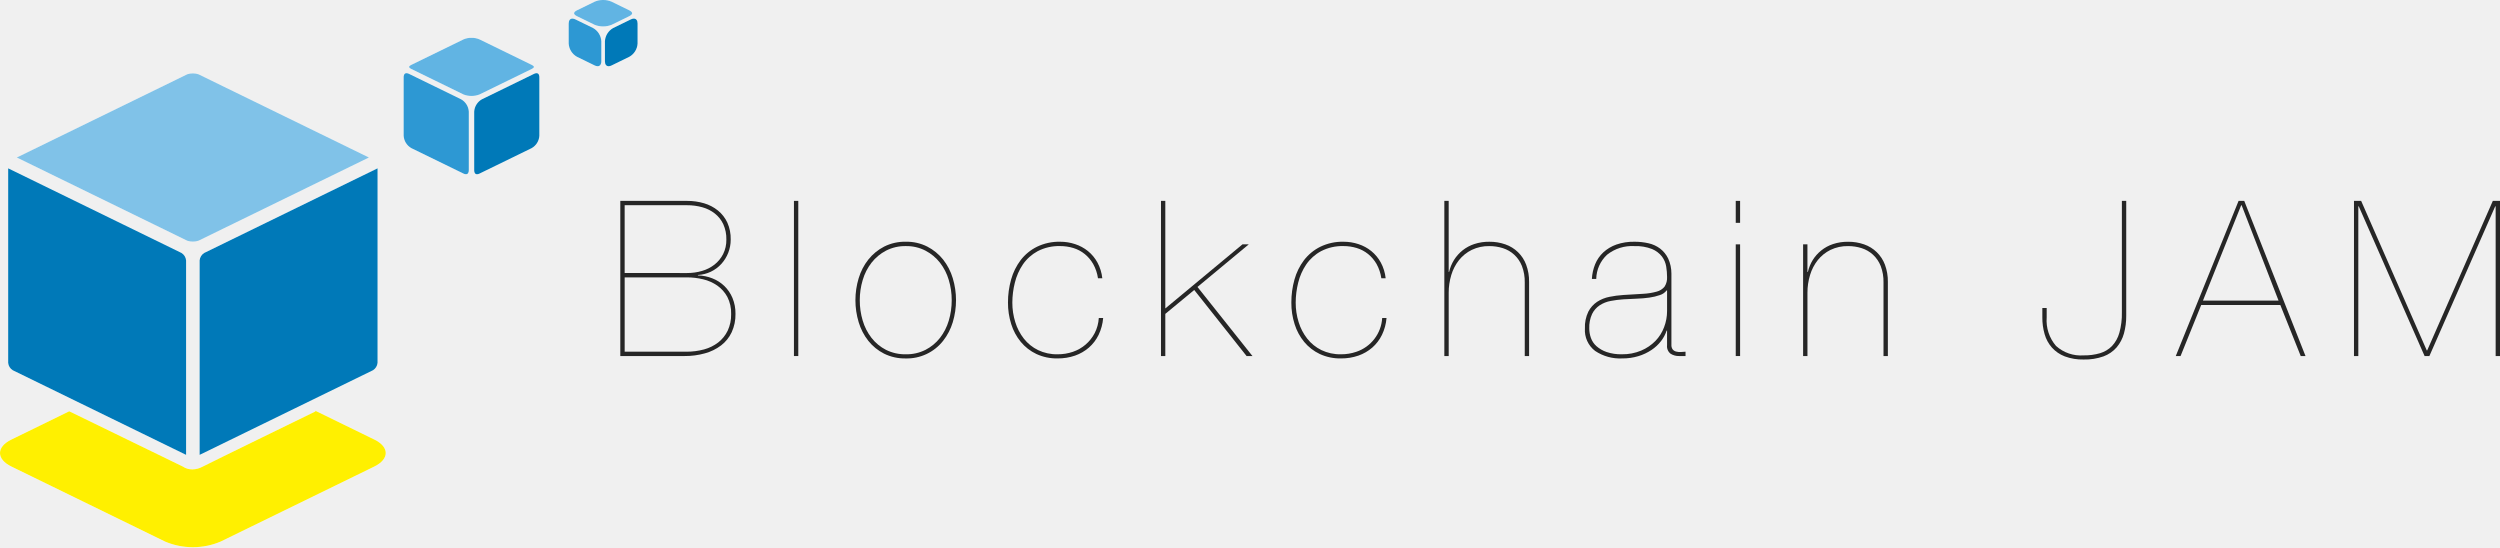
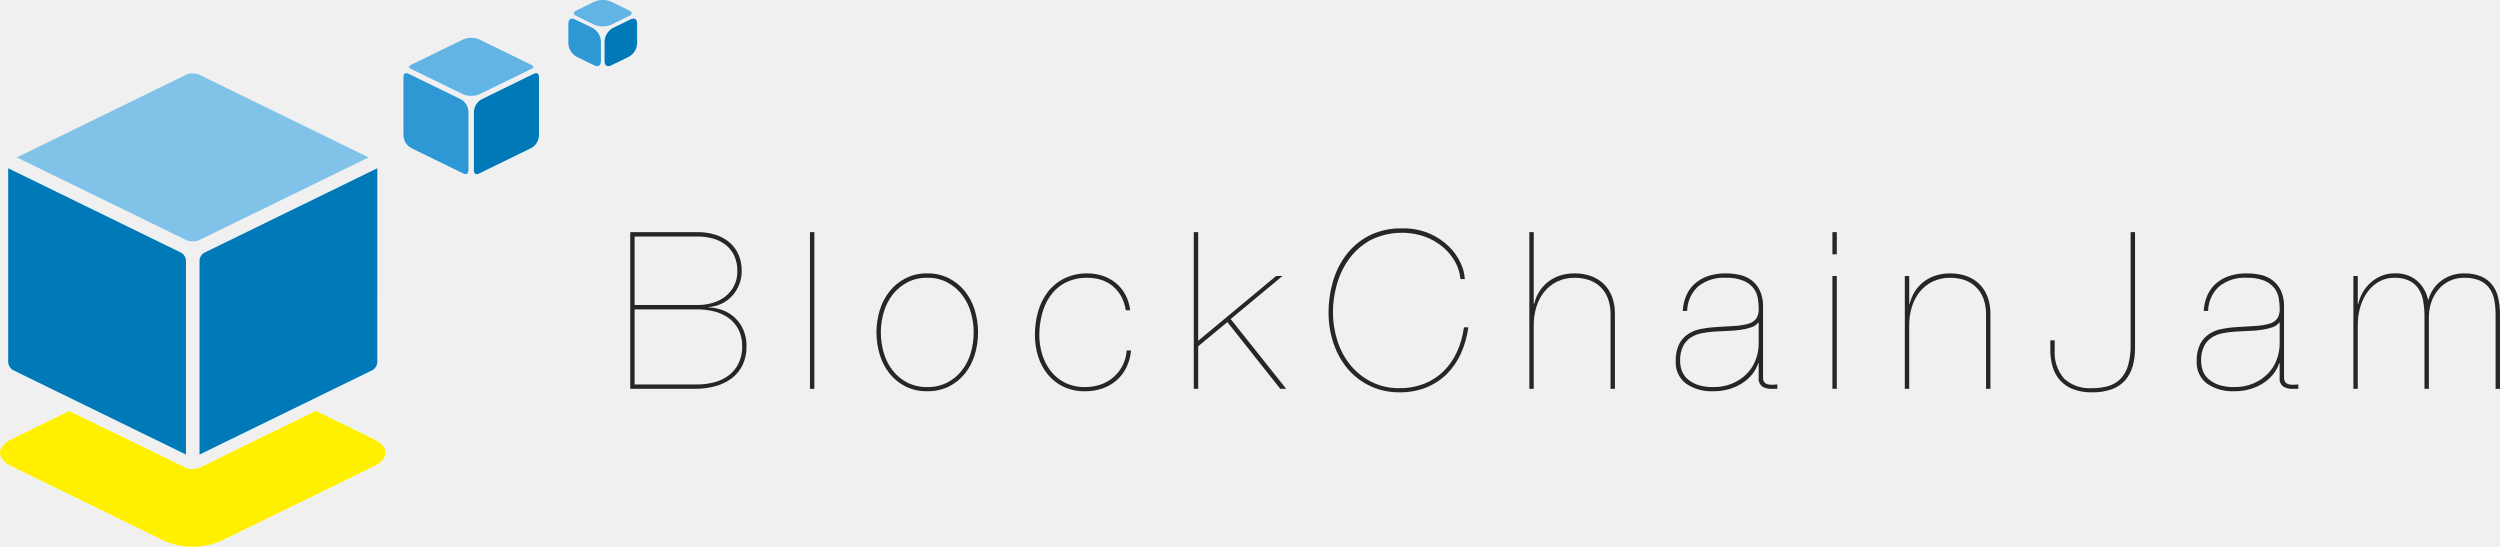
- <svg xmlns="http://www.w3.org/2000/svg" viewBox="0 0 189.857 41.556">
+ <svg xmlns="http://www.w3.org/2000/svg" viewBox="0 0 189.979 41.556">
  <defs>
    <style>.cls-1{opacity:0.8;}.cls-2{fill:#fff;}.cls-3{fill:#61b4e3;}.cls-4{fill:#0079b8;}.cls-5{fill:#2d98d3;}.cls-6{fill:#fff000;}.cls-7{fill:#262626;}</style>
  </defs>
  <g id="レイヤー_2" data-name="レイヤー 2">
    <g id="レイヤー_2-2" data-name="レイヤー 2">
      <g class="cls-1">
        <path class="cls-2" d="M1.277,11.961l12.956,6.325a1.421,1.421,0,0,0,.827,0l12.956-6.325L15.06,5.636a1.413,1.413,0,0,0-.827,0Z" />
      </g>
      <path class="cls-2" d="M.621,12.784v14.772a.741.741,0,0,0,.35.562l13.161,6.425V19.772a.742.742,0,0,0-.352-.563Z" />
      <path class="cls-2" d="M28.673,12.784l-13.161,6.425a.744.744,0,0,0-.351.563v14.772l13.16-6.425a.739.739,0,0,0,.351-.562Z" />
      <path class="cls-2" d="M35.806,2.873a1.456,1.456,0,0,0-.607.12L31.238,4.926c-.127.062-.172.128-.172.155,0,.03.045.095.172.157l3.961,1.935a1.679,1.679,0,0,0,1.216,0l3.961-1.935c.137-.066.173-.131.173-.157,0-.024-.036-.089-.173-.155l-3.961-1.934A1.451,1.451,0,0,0,35.806,2.873Z" />
      <path class="cls-2" d="M30.869,5.558c-.193,0-.214.211-.214.302v4.454a1.155,1.155,0,0,0,.583.934l3.961,1.933a.436.436,0,0,0,.189.05h0a.18.18,0,0,0,.146-.062.373.373,0,0,0,.068-.24V8.475a1.152,1.152,0,0,0-.583-.933l-3.961-1.934A.448.448,0,0,0,30.869,5.558Z" />
      <path class="cls-2" d="M40.745,5.558a.448.448,0,0,0-.189.051l-3.961,1.934a1.154,1.154,0,0,0-.583.933v4.454c0,.092.021.302.214.302h0a.432.432,0,0,0,.189-.05l3.961-1.933a1.154,1.154,0,0,0,.583-.934V5.859C40.959,5.769,40.938,5.558,40.745,5.558Z" />
      <path class="cls-2" d="M45.803,0a1.524,1.524,0,0,0-.639.126l-1.355.662c-.132.065-.211.146-.211.218,0,.072.079.154.211.218l1.355.662a1.748,1.748,0,0,0,1.277,0l1.355-.662c.132-.064.211-.146.211-.218,0-.071-.079-.153-.211-.218L46.442.126A1.524,1.524,0,0,0,45.803,0Z" />
      <path class="cls-2" d="M43.472,1.413c-.178,0-.283.139-.283.37V3.314a1.228,1.228,0,0,0,.621.994l1.355.662a.507.507,0,0,0,.218.058h0a.248.248,0,0,0,.198-.086.435.435,0,0,0,.085-.284V3.126a1.232,1.232,0,0,0-.622-.996l-1.355-.661A.5.5,0,0,0,43.472,1.413Z" />
      <path class="cls-2" d="M48.135,1.413a.5.5,0,0,0-.219.057l-1.354.661a1.232,1.232,0,0,0-.622.996V4.658c0,.232.105.371.283.371h0a.511.511,0,0,0,.219-.058l1.355-.662a1.228,1.228,0,0,0,.621-.994V1.783C48.418,1.551,48.312,1.413,48.135,1.413Z" />
      <path class="cls-2" d="M28.428,33.382l-4.492-2.193.026.053c-.08.038-8.001,3.899-8.589,4.205a1.643,1.643,0,0,1-.766.201,1.261,1.261,0,0,1-.726-.218l-8.622-4.195L.865,33.382c-1.153.562-1.153,1.482,0,2.046l11.687,5.706a5.414,5.414,0,0,0,4.19,0l11.687-5.706C29.581,34.864,29.581,33.944,28.428,33.382Z" />
      <g class="cls-1">
        <path class="cls-3" d="M1.277,11.961l12.956,6.325a1.421,1.421,0,0,0,.827,0l12.956-6.325L15.06,5.636a1.413,1.413,0,0,0-.827,0Z" />
      </g>
      <path class="cls-4" d="M.621,12.784v14.772a.741.741,0,0,0,.35.562l13.161,6.425V19.772a.742.742,0,0,0-.352-.563Z" />
      <path class="cls-4" d="M28.673,12.784l-13.161,6.425a.744.744,0,0,0-.351.563v14.772l13.16-6.425a.739.739,0,0,0,.351-.562Z" />
      <path class="cls-3" d="M35.806,2.873a1.456,1.456,0,0,0-.607.12L31.238,4.926c-.127.062-.172.128-.172.155,0,.03.045.095.172.157l3.961,1.935a1.679,1.679,0,0,0,1.216,0l3.961-1.935c.137-.066.173-.131.173-.157,0-.024-.036-.089-.173-.155l-3.961-1.934A1.451,1.451,0,0,0,35.806,2.873Z" />
      <path class="cls-5" d="M30.869,5.558c-.193,0-.214.211-.214.302v4.454a1.155,1.155,0,0,0,.583.934l3.961,1.933a.436.436,0,0,0,.189.05h0a.18.18,0,0,0,.146-.062.373.373,0,0,0,.068-.24V8.475a1.152,1.152,0,0,0-.583-.933l-3.961-1.934A.448.448,0,0,0,30.869,5.558Z" />
      <path class="cls-4" d="M40.745,5.558a.448.448,0,0,0-.189.051l-3.961,1.934a1.154,1.154,0,0,0-.583.933v4.454c0,.092.021.302.214.302h0a.432.432,0,0,0,.189-.05l3.961-1.933a1.154,1.154,0,0,0,.583-.934V5.859C40.959,5.769,40.938,5.558,40.745,5.558Z" />
      <path class="cls-3" d="M45.803,0a1.524,1.524,0,0,0-.639.126l-1.355.662c-.132.065-.211.146-.211.218,0,.072.079.154.211.218l1.355.662a1.748,1.748,0,0,0,1.277,0l1.355-.662c.132-.064.211-.146.211-.218,0-.071-.079-.153-.211-.218L46.442.126A1.524,1.524,0,0,0,45.803,0Z" />
      <path class="cls-5" d="M43.472,1.413c-.178,0-.283.139-.283.37V3.314a1.228,1.228,0,0,0,.621.994l1.355.662a.507.507,0,0,0,.218.058h0a.248.248,0,0,0,.198-.086.435.435,0,0,0,.085-.284V3.126a1.232,1.232,0,0,0-.622-.996l-1.355-.661A.5.5,0,0,0,43.472,1.413Z" />
      <path class="cls-4" d="M48.135,1.413a.5.5,0,0,0-.219.057l-1.354.661a1.232,1.232,0,0,0-.622.996V4.658c0,.232.105.371.283.371h0a.511.511,0,0,0,.219-.058l1.355-.662a1.228,1.228,0,0,0,.621-.994V1.783C48.418,1.551,48.312,1.413,48.135,1.413Z" />
      <path class="cls-6" d="M28.428,33.382l-4.492-2.193.026.053c-.08.038-8.001,3.899-8.589,4.205a1.643,1.643,0,0,1-.766.201,1.261,1.261,0,0,1-.726-.218l-8.622-4.195L.865,33.382c-1.153.562-1.153,1.482,0,2.046l11.687,5.706a5.414,5.414,0,0,0,4.19,0l11.687-5.706C29.581,34.864,29.581,33.944,28.428,33.382Z" />
-       <path class="cls-7" d="M52.175,15.256a4.474,4.474,0,0,1,1.296.182,3.035,3.035,0,0,1,1.056.553,2.582,2.582,0,0,1,.71.915,2.999,2.999,0,0,1,.255,1.287,2.718,2.718,0,0,1-.188,1.007,2.771,2.771,0,0,1-.521.841,2.587,2.587,0,0,1-1.782.842v.033a3.163,3.163,0,0,1,1.098.223,2.783,2.783,0,0,1,.907.577,2.733,2.733,0,0,1,.619.908,3.046,3.046,0,0,1,.23,1.212,3.174,3.174,0,0,1-.289,1.395,2.715,2.715,0,0,1-.8.998,3.608,3.608,0,0,1-1.23.604,5.62,5.62,0,0,1-1.56.206h-4.868V15.256Zm0,5.479a4.002,4.002,0,0,0,1.131-.157,2.801,2.801,0,0,0,.948-.478,2.403,2.403,0,0,0,.66-.8,2.363,2.363,0,0,0,.248-1.107,2.689,2.689,0,0,0-.232-1.164,2.243,2.243,0,0,0-.636-.808,2.674,2.674,0,0,0-.948-.479,4.222,4.222,0,0,0-1.172-.157h-4.736v5.149Zm-.05,5.973a4.974,4.974,0,0,0,1.346-.173,3.06,3.06,0,0,0,1.072-.528,2.525,2.525,0,0,0,.718-.891,2.832,2.832,0,0,0,.264-1.262,2.693,2.693,0,0,0-.288-1.305,2.497,2.497,0,0,0-.76-.858,3.148,3.148,0,0,0-1.072-.478,5.144,5.144,0,0,0-1.23-.148h-4.736v5.643Z" />
-       <path class="cls-7" d="M60.624,15.256V27.039h-.33V15.256Z" />
-       <path class="cls-7" d="M65.212,21.123a4.249,4.249,0,0,1,.733-1.413,3.719,3.719,0,0,1,1.196-.981,3.516,3.516,0,0,1,1.65-.372,3.472,3.472,0,0,1,1.634.372,3.723,3.723,0,0,1,1.197.981,4.25,4.25,0,0,1,.733,1.413,5.777,5.777,0,0,1,0,3.35,4.243,4.243,0,0,1-.733,1.411,3.502,3.502,0,0,1-2.848,1.337,3.55,3.55,0,0,1-1.634-.363,3.61,3.61,0,0,1-1.196-.973,4.241,4.241,0,0,1-.733-1.411,5.777,5.777,0,0,1,0-3.35Zm.305,3.226a3.947,3.947,0,0,0,.669,1.312,3.318,3.318,0,0,0,1.097.907,3.239,3.239,0,0,0,1.51.338,3.195,3.195,0,0,0,1.493-.338,3.315,3.315,0,0,0,1.099-.907,3.963,3.963,0,0,0,.668-1.312,5.373,5.373,0,0,0,.223-1.551,5.308,5.308,0,0,0-.223-1.535,3.942,3.942,0,0,0-.668-1.312,3.4,3.4,0,0,0-1.099-.915,3.118,3.118,0,0,0-1.493-.347,3.161,3.161,0,0,0-1.51.347,3.403,3.403,0,0,0-1.097.915,3.925,3.925,0,0,0-.669,1.312,5.308,5.308,0,0,0-.223,1.535A5.373,5.373,0,0,0,65.516,24.35Z" />
-       <path class="cls-7" d="M83.432,25.43a3.072,3.072,0,0,1-.735.965,3.245,3.245,0,0,1-1.056.611,3.96,3.96,0,0,1-1.329.214,3.674,3.674,0,0,1-1.609-.338,3.47,3.47,0,0,1-1.18-.916,3.99,3.99,0,0,1-.726-1.346,5.305,5.305,0,0,1-.248-1.642,6.347,6.347,0,0,1,.239-1.756,4.396,4.396,0,0,1,.726-1.47,3.543,3.543,0,0,1,1.238-1.014,3.846,3.846,0,0,1,1.757-.38,3.58,3.58,0,0,1,1.14.182,3.071,3.071,0,0,1,.974.528,2.929,2.929,0,0,1,.718.866,3.245,3.245,0,0,1,.371,1.196h-.329a3.114,3.114,0,0,0-.364-1.081,2.713,2.713,0,0,0-.643-.759,2.573,2.573,0,0,0-.858-.454,3.393,3.393,0,0,0-1.008-.148,3.494,3.494,0,0,0-1.708.388,3.218,3.218,0,0,0-1.122,1.007,4.282,4.282,0,0,0-.61,1.386,6.303,6.303,0,0,0-.19,1.509,4.899,4.899,0,0,0,.223,1.486,3.881,3.881,0,0,0,.652,1.254,3.119,3.119,0,0,0,1.072.867,3.282,3.282,0,0,0,1.485.321,3.526,3.526,0,0,0,1.172-.19,2.916,2.916,0,0,0,1.65-1.419,2.895,2.895,0,0,0,.312-1.147h.331A3.64,3.64,0,0,1,83.432,25.43Z" />
-       <path class="cls-7" d="M88.497,27.039h-.329V15.256h.329v8.169l5.859-4.868h.479l-3.895,3.235L95.115,27.039h-.446l-3.976-5.017-2.196,1.815Z" />
-       <path class="cls-7" d="M104.951,25.43a3.071,3.071,0,0,1-.734.965,3.256,3.256,0,0,1-1.056.611,3.957,3.957,0,0,1-1.33.214,3.67,3.67,0,0,1-1.608-.338,3.461,3.461,0,0,1-1.18-.916,3.99,3.99,0,0,1-.726-1.346,5.275,5.275,0,0,1-.248-1.642,6.347,6.347,0,0,1,.239-1.756,4.376,4.376,0,0,1,.726-1.47,3.544,3.544,0,0,1,1.238-1.014,3.846,3.846,0,0,1,1.757-.38,3.58,3.58,0,0,1,1.14.182,3.068,3.068,0,0,1,.973.528,2.945,2.945,0,0,1,.719.866,3.244,3.244,0,0,1,.37,1.196h-.329a3.133,3.133,0,0,0-.362-1.081,2.73,2.73,0,0,0-.644-.759,2.577,2.577,0,0,0-.858-.454,3.387,3.387,0,0,0-1.007-.148,3.493,3.493,0,0,0-1.708.388A3.2,3.2,0,0,0,99.199,20.083a4.28,4.28,0,0,0-.611,1.386,6.303,6.303,0,0,0-.189,1.509,4.927,4.927,0,0,0,.223,1.486,3.88,3.88,0,0,0,.652,1.254,3.13,3.13,0,0,0,1.073.867,3.278,3.278,0,0,0,1.484.321,3.528,3.528,0,0,0,1.173-.19,2.883,2.883,0,0,0,1.963-2.566h.33A3.615,3.615,0,0,1,104.951,25.43Z" />
-       <path class="cls-7" d="M110.017,15.256v5.396h.032a3.016,3.016,0,0,1,.372-.908,2.877,2.877,0,0,1,1.542-1.212,3.528,3.528,0,0,1,1.139-.173,3.574,3.574,0,0,1,1.214.198,2.588,2.588,0,0,1,1.584,1.543,3.566,3.566,0,0,1,.223,1.312V27.039h-.329V21.46a3.319,3.319,0,0,0-.216-1.262,2.336,2.336,0,0,0-.586-.857,2.297,2.297,0,0,0-.857-.495,3.347,3.347,0,0,0-1.032-.157,2.956,2.956,0,0,0-1.336.289,2.85,2.85,0,0,0-.966.775,3.404,3.404,0,0,0-.586,1.131,4.581,4.581,0,0,0-.197,1.354V27.039h-.331V15.256Z" />
-       <path class="cls-7" d="M121.139,20.066a2.556,2.556,0,0,1,.619-.899,2.868,2.868,0,0,1,.99-.594,4.018,4.018,0,0,1,1.378-.215,4.769,4.769,0,0,1,1.065.116,2.286,2.286,0,0,1,.883.404,2.125,2.125,0,0,1,.61.751,2.726,2.726,0,0,1,.248,1.155v5.396a.549.549,0,0,0,.1.363.489.489,0,0,0,.264.157,1.189,1.189,0,0,0,.354.033c.127-.004.244-.013.354-.025v.331h-.495a1.16,1.16,0,0,1-.635-.173.714.714,0,0,1-.273-.652V25.108h-.033a2.625,2.625,0,0,1-.421.792,3.064,3.064,0,0,1-.726.676,3.725,3.725,0,0,1-.999.471,4.116,4.116,0,0,1-1.222.173,3.406,3.406,0,0,1-2.062-.569,1.983,1.983,0,0,1-.775-1.708,2.681,2.681,0,0,1,.257-1.27,2.011,2.011,0,0,1,.667-.751,2.643,2.643,0,0,1,.942-.38,7.681,7.681,0,0,1,1.056-.14q.875-.05,1.502-.09a4.682,4.682,0,0,0,1.031-.166,1.122,1.122,0,0,0,.594-.379,1.221,1.221,0,0,0,.19-.734,5.043,5.043,0,0,0-.066-.792,1.717,1.717,0,0,0-.321-.758,1.849,1.849,0,0,0-.751-.57,3.32,3.32,0,0,0-1.337-.223,3.046,3.046,0,0,0-2.079.652,2.569,2.569,0,0,0-.825,1.84h-.331A3.441,3.441,0,0,1,121.139,20.066Zm5.43,1.988a1.026,1.026,0,0,1-.512.355,4.149,4.149,0,0,1-.792.19,8.619,8.619,0,0,1-.966.083q-.519.016-1.015.05a7.714,7.714,0,0,0-.965.123,2.288,2.288,0,0,0-.834.33,1.691,1.691,0,0,0-.578.66,2.428,2.428,0,0,0-.214,1.098,2.182,2.182,0,0,0,.124.718,1.52,1.52,0,0,0,.421.626,2.281,2.281,0,0,0,.768.445,3.39,3.39,0,0,0,1.163.173,3.638,3.638,0,0,0,1.469-.281,3.334,3.334,0,0,0,1.081-.733,3.031,3.031,0,0,0,.659-1.049,3.428,3.428,0,0,0,.224-1.221V22.055Z" />
-       <path class="cls-7" d="M131.817,16.923v-1.667h.331v1.667Zm0,10.116V18.557h.331V27.039Z" />
-       <path class="cls-7" d="M137.262,18.557v2.096h.033a3.038,3.038,0,0,1,.371-.908,2.903,2.903,0,0,1,.645-.725,2.869,2.869,0,0,1,.899-.487,3.524,3.524,0,0,1,1.139-.173,3.568,3.568,0,0,1,1.213.198,2.592,2.592,0,0,1,1.585,1.543,3.606,3.606,0,0,1,.223,1.312V27.039h-.331V21.46a3.323,3.323,0,0,0-.214-1.262,2.36,2.36,0,0,0-.586-.857,2.309,2.309,0,0,0-.858-.495,3.35,3.35,0,0,0-1.031-.157,2.964,2.964,0,0,0-1.338.289,2.866,2.866,0,0,0-.965.775,3.421,3.421,0,0,0-.586,1.131,4.581,4.581,0,0,0-.198,1.354V27.039h-.33V18.557Z" />
-       <path class="cls-7" d="M161.472,15.256v8.714a4.961,4.961,0,0,1-.173,1.353,2.779,2.779,0,0,1-.554,1.056,2.435,2.435,0,0,1-.998.685,4.232,4.232,0,0,1-1.51.239,3.866,3.866,0,0,1-1.435-.239,2.544,2.544,0,0,1-.975-.669,2.634,2.634,0,0,1-.552-1.015,4.467,4.467,0,0,1-.174-1.279v-.71h.33v.71a2.972,2.972,0,0,0,.709,2.17,2.821,2.821,0,0,0,2.097.718,4.23,4.23,0,0,0,1.245-.165,2.11,2.11,0,0,0,.909-.545,2.414,2.414,0,0,0,.56-1.006,5.409,5.409,0,0,0,.19-1.551V15.256Z" />
-       <path class="cls-7" d="M165.598,27.039h-.364l4.77-11.783h.43l4.653,11.783h-.363l-1.551-3.878h-6.007Zm4.637-11.453h-.033l-2.904,7.245h5.742Z" />
-       <path class="cls-7" d="M189.857,15.256V27.039h-.33V15.668h-.033l-5,11.371h-.364l-5-11.371h-.033V27.039h-.329V15.256h.544l4.983,11.354h.033l4.984-11.354Z" />
+       <path class="cls-7" d="M53.012,17.64a4.519,4.519,0,0,1,1.309.183,3.065,3.065,0,0,1,1.067.559,2.615,2.615,0,0,1,.717.926A3.033,3.033,0,0,1,56.364,20.609a2.731,2.731,0,0,1-.192,1.017,2.768,2.768,0,0,1-.525.851,2.612,2.612,0,0,1-1.801.851v.033a3.238,3.238,0,0,1,1.109.225,2.812,2.812,0,0,1,.917.584,2.77,2.77,0,0,1,.625.917,3.068,3.068,0,0,1,.233,1.226,3.219,3.219,0,0,1-.292,1.409,2.769,2.769,0,0,1-.809,1.009,3.655,3.655,0,0,1-1.243.609,5.68,5.68,0,0,1-1.576.208H47.892V17.64Zm0,5.537a4.045,4.045,0,0,0,1.142-.159,2.832,2.832,0,0,0,.959-.484,2.42,2.42,0,0,0,.667-.809,2.395,2.395,0,0,0,.251-1.117,2.727,2.727,0,0,0-.233-1.176,2.285,2.285,0,0,0-.642-.817,2.746,2.746,0,0,0-.959-.484,4.267,4.267,0,0,0-1.184-.159h-4.787v5.203Zm-.05,6.037a5.026,5.026,0,0,0,1.359-.175,3.09,3.09,0,0,0,1.084-.534,2.565,2.565,0,0,0,.726-.901,2.858,2.858,0,0,0,.267-1.276,2.712,2.712,0,0,0-.292-1.317,2.514,2.514,0,0,0-.767-.867,3.206,3.206,0,0,0-1.084-.484,5.168,5.168,0,0,0-1.242-.15h-4.787v5.704Z" />
+       <path class="cls-7" d="M61.884,17.64V29.548h-.333V17.64Z" />
+       <path class="cls-7" d="M66.854,23.569a4.291,4.291,0,0,1,.742-1.426,3.744,3.744,0,0,1,1.209-.992,3.545,3.545,0,0,1,1.667-.375,3.509,3.509,0,0,1,1.651.375,3.758,3.758,0,0,1,1.21.992,4.312,4.312,0,0,1,.742,1.426,5.855,5.855,0,0,1,0,3.385,4.308,4.308,0,0,1-.742,1.426,3.657,3.657,0,0,1-1.21.984,3.613,3.613,0,0,1-1.667.367,3.575,3.575,0,0,1-1.651-.367,3.643,3.643,0,0,1-1.209-.984,4.288,4.288,0,0,1-.742-1.426,5.844,5.844,0,0,1,0-3.385Zm.309,3.26a3.98,3.98,0,0,0,.675,1.326,3.346,3.346,0,0,0,1.109.917,3.265,3.265,0,0,0,1.526.342,3.23,3.23,0,0,0,1.509-.342,3.347,3.347,0,0,0,1.109-.917,3.99,3.99,0,0,0,.676-1.326,5.432,5.432,0,0,0,.225-1.568,5.375,5.375,0,0,0-.225-1.551,3.991,3.991,0,0,0-.676-1.326,3.44,3.44,0,0,0-1.109-.926,3.168,3.168,0,0,0-1.509-.35,3.203,3.203,0,0,0-1.526.35,3.44,3.44,0,0,0-1.109.926,3.98,3.98,0,0,0-.675,1.326,5.359,5.359,0,0,0-.226,1.551A5.415,5.415,0,0,0,67.162,26.829Z" />
+       <path class="cls-7" d="M85.598,27.922a3.092,3.092,0,0,1-.742.976,3.275,3.275,0,0,1-1.067.617,3.981,3.981,0,0,1-1.342.217,3.699,3.699,0,0,1-1.626-.342,3.494,3.494,0,0,1-1.192-.925,4.055,4.055,0,0,1-.734-1.359,5.381,5.381,0,0,1-.25-1.659,6.411,6.411,0,0,1,.242-1.776,4.416,4.416,0,0,1,.734-1.484,3.589,3.589,0,0,1,1.25-1.026,3.891,3.891,0,0,1,1.776-.384,3.619,3.619,0,0,1,1.151.183,3.134,3.134,0,0,1,.984.534,2.947,2.947,0,0,1,.725.876,3.281,3.281,0,0,1,.376,1.209h-.334a3.133,3.133,0,0,0-.367-1.092,2.738,2.738,0,0,0-.65-.767,2.603,2.603,0,0,0-.867-.459,3.41,3.41,0,0,0-1.017-.15,3.522,3.522,0,0,0-1.726.392,3.243,3.243,0,0,0-1.134,1.017,4.304,4.304,0,0,0-.617,1.401,6.339,6.339,0,0,0-.192,1.526,4.986,4.986,0,0,0,.225,1.501,3.922,3.922,0,0,0,.659,1.267,3.156,3.156,0,0,0,1.084.876,3.314,3.314,0,0,0,1.501.325,3.572,3.572,0,0,0,1.184-.192,2.919,2.919,0,0,0,1.984-2.593h.334A3.665,3.665,0,0,1,85.598,27.922Z" />
+       <path class="cls-7" d="M91.052,29.548h-.334V17.64H91.052v8.255l5.92-4.92h.484l-3.936,3.269,4.22,5.303h-.451l-4.019-5.07L91.052,26.312Z" />
+       <path class="cls-7" d="M111.014,26.871a5.228,5.228,0,0,1-1.076,1.559,4.738,4.738,0,0,1-1.559,1.017,5.359,5.359,0,0,1-2.035.367,5.123,5.123,0,0,1-2.176-.459,5.047,5.047,0,0,1-1.701-1.267,5.889,5.889,0,0,1-1.109-1.935,7.288,7.288,0,0,1-.4-2.46,8.321,8.321,0,0,1,.309-2.21,6.247,6.247,0,0,1,.976-2.043,5.177,5.177,0,0,1,1.734-1.501,5.319,5.319,0,0,1,2.585-.584,5.069,5.069,0,0,1,2.068.392,4.833,4.833,0,0,1,1.476.984,4.266,4.266,0,0,1,.892,1.259,3.245,3.245,0,0,1,.317,1.218h-.334a3.226,3.226,0,0,0-.384-1.276,3.962,3.962,0,0,0-.909-1.126,4.622,4.622,0,0,0-1.368-.809,5.346,5.346,0,0,0-4.236.283,5.046,5.046,0,0,0-1.626,1.484,6.101,6.101,0,0,0-.892,1.943,7.839,7.839,0,0,0-.275,1.985,7.164,7.164,0,0,0,.334,2.185,5.576,5.576,0,0,0,.984,1.851,4.918,4.918,0,0,0,1.593,1.284,4.623,4.623,0,0,0,2.143.484,4.999,4.999,0,0,0,1.918-.35,4.435,4.435,0,0,0,1.467-.967,4.904,4.904,0,0,0,1-1.468,6.577,6.577,0,0,0,.517-1.835h.334A7.084,7.084,0,0,1,111.014,26.871Z" />
+       <path class="cls-7" d="M116.551,17.64v5.453h.033a3.036,3.036,0,0,1,.375-.917,2.897,2.897,0,0,1,1.56-1.226,3.566,3.566,0,0,1,1.15-.175,3.614,3.614,0,0,1,1.226.2,2.695,2.695,0,0,1,.967.592,2.667,2.667,0,0,1,.634.967,3.625,3.625,0,0,1,.225,1.326v5.687h-.333V23.911a3.354,3.354,0,0,0-.217-1.276,2.378,2.378,0,0,0-.592-.867,2.337,2.337,0,0,0-.867-.5,3.384,3.384,0,0,0-1.042-.158,2.985,2.985,0,0,0-1.351.292,2.872,2.872,0,0,0-.976.784,3.442,3.442,0,0,0-.592,1.142,4.628,4.628,0,0,0-.2,1.367v4.853h-.334V17.64Z" />
+       <path class="cls-7" d="M128.124,22.502a2.577,2.577,0,0,1,.625-.909,2.896,2.896,0,0,1,1.001-.6,4.051,4.051,0,0,1,1.393-.217,4.815,4.815,0,0,1,1.076.117,2.31,2.31,0,0,1,.892.409,2.149,2.149,0,0,1,.617.759,2.756,2.756,0,0,1,.25,1.167v5.453a.555.555,0,0,0,.1.367.496.496,0,0,0,.267.158,1.243,1.243,0,0,0,.359.033q.191-.008.358-.025v.334h-.5a1.171,1.171,0,0,1-.642-.175.721.721,0,0,1-.275-.659V27.597h-.033a2.674,2.674,0,0,1-.425.8,3.103,3.103,0,0,1-.734.684,3.764,3.764,0,0,1-1.009.475,4.165,4.165,0,0,1-1.234.175,3.444,3.444,0,0,1-2.084-.575,2.002,2.002,0,0,1-.784-1.726,2.728,2.728,0,0,1,.259-1.284,2.041,2.041,0,0,1,.675-.759,2.673,2.673,0,0,1,.951-.384,7.826,7.826,0,0,1,1.067-.142q.883-.05,1.518-.092a4.673,4.673,0,0,0,1.042-.167,1.129,1.129,0,0,0,.601-.384,1.229,1.229,0,0,0,.192-.742,5.079,5.079,0,0,0-.067-.8,1.738,1.738,0,0,0-.325-.767,1.868,1.868,0,0,0-.759-.575,3.345,3.345,0,0,0-1.351-.225,3.082,3.082,0,0,0-2.102.659,2.599,2.599,0,0,0-.834,1.859h-.333A3.418,3.418,0,0,1,128.124,22.502Zm5.487,2.01a1.042,1.042,0,0,1-.517.358,4.208,4.208,0,0,1-.801.192,8.448,8.448,0,0,1-.976.084q-.525.017-1.025.05a7.988,7.988,0,0,0-.975.125,2.308,2.308,0,0,0-.842.334,1.704,1.704,0,0,0-.584.667,2.439,2.439,0,0,0-.217,1.109,2.186,2.186,0,0,0,.126.726,1.536,1.536,0,0,0,.425.634,2.316,2.316,0,0,0,.775.45,3.426,3.426,0,0,0,1.176.175,3.677,3.677,0,0,0,1.484-.283,3.36,3.36,0,0,0,1.093-.742,3.063,3.063,0,0,0,.667-1.059,3.492,3.492,0,0,0,.225-1.234V24.512Z" />
+       <path class="cls-7" d="M139.248,19.325V17.64h.334v1.684Zm0,10.223v-8.572h.334v8.572Z" />
+       <path class="cls-7" d="M145.085,20.976v2.118h.033a3.036,3.036,0,0,1,.375-.917,2.896,2.896,0,0,1,1.56-1.226,3.566,3.566,0,0,1,1.15-.175,3.614,3.614,0,0,1,1.226.2,2.615,2.615,0,0,1,1.601,1.559,3.625,3.625,0,0,1,.225,1.326v5.687h-.333V23.911a3.354,3.354,0,0,0-.217-1.276,2.379,2.379,0,0,0-.592-.867,2.337,2.337,0,0,0-.867-.5,3.384,3.384,0,0,0-1.043-.158,2.985,2.985,0,0,0-1.351.292,2.871,2.871,0,0,0-.976.784,3.442,3.442,0,0,0-.592,1.142,4.628,4.628,0,0,0-.2,1.367v4.853h-.334v-8.572Z" />
+       <path class="cls-7" d="M162.245,17.64V26.446a5.002,5.002,0,0,1-.175,1.367,2.804,2.804,0,0,1-.559,1.067,2.461,2.461,0,0,1-1.009.692,4.249,4.249,0,0,1-1.526.242,3.887,3.887,0,0,1-1.451-.242,2.562,2.562,0,0,1-.984-.675,2.664,2.664,0,0,1-.559-1.026,4.542,4.542,0,0,1-.175-1.292v-.717h.333v.717a3,3,0,0,0,.717,2.193,2.851,2.851,0,0,0,2.118.725,4.289,4.289,0,0,0,1.259-.167,2.136,2.136,0,0,0,.917-.55,2.429,2.429,0,0,0,.567-1.017,5.503,5.503,0,0,0,.191-1.568V17.64Z" />
+       <path class="cls-7" d="M167.715,22.502a2.577,2.577,0,0,1,.625-.909,2.897,2.897,0,0,1,1.001-.6,4.05,4.05,0,0,1,1.393-.217,4.815,4.815,0,0,1,1.076.117,2.309,2.309,0,0,1,.892.409,2.148,2.148,0,0,1,.617.759,2.756,2.756,0,0,1,.25,1.167v5.453a.555.555,0,0,0,.1.367.496.496,0,0,0,.267.158,1.243,1.243,0,0,0,.359.033c.127-.005.247-.014.358-.025v.334h-.501a1.171,1.171,0,0,1-.642-.175.721.721,0,0,1-.275-.659V27.597h-.033a2.67,2.67,0,0,1-.425.8,3.101,3.101,0,0,1-.734.684,3.765,3.765,0,0,1-1.009.475,4.166,4.166,0,0,1-1.234.175,3.444,3.444,0,0,1-2.084-.575,2.002,2.002,0,0,1-.784-1.726,2.728,2.728,0,0,1,.259-1.284,2.042,2.042,0,0,1,.675-.759,2.673,2.673,0,0,1,.951-.384,7.825,7.825,0,0,1,1.067-.142q.883-.05,1.518-.092a4.673,4.673,0,0,0,1.042-.167,1.129,1.129,0,0,0,.601-.384,1.229,1.229,0,0,0,.192-.742,5.067,5.067,0,0,0-.067-.8,1.738,1.738,0,0,0-.325-.767,1.868,1.868,0,0,0-.759-.575,3.345,3.345,0,0,0-1.351-.225,3.082,3.082,0,0,0-2.102.659,2.6,2.6,0,0,0-.834,1.859h-.334A3.421,3.421,0,0,1,167.715,22.502Zm5.487,2.01a1.042,1.042,0,0,1-.517.358,4.208,4.208,0,0,1-.801.192,8.449,8.449,0,0,1-.975.084q-.525.017-1.025.05a7.99,7.99,0,0,0-.976.125,2.309,2.309,0,0,0-.842.334,1.705,1.705,0,0,0-.584.667,2.439,2.439,0,0,0-.217,1.109,2.186,2.186,0,0,0,.126.726,1.536,1.536,0,0,0,.425.634,2.316,2.316,0,0,0,.775.45,3.426,3.426,0,0,0,1.176.175,3.677,3.677,0,0,0,1.484-.283,3.36,3.36,0,0,0,1.093-.742,3.061,3.061,0,0,0,.667-1.059,3.492,3.492,0,0,0,.225-1.234V24.512Z" />
+       <path class="cls-7" d="M179.172,20.976v2.118h.033a3.176,3.176,0,0,1,.367-.917,3.018,3.018,0,0,1,.617-.734,2.819,2.819,0,0,1,.809-.492,2.531,2.531,0,0,1,.942-.175,2.457,2.457,0,0,1,1.676.509,2.58,2.58,0,0,1,.892,1.493h.033a2.649,2.649,0,0,1,.984-1.451,2.81,2.81,0,0,1,1.735-.55,3.167,3.167,0,0,1,1.301.234,2.157,2.157,0,0,1,.833.642,2.512,2.512,0,0,1,.451.984,5.664,5.664,0,0,1,.133,1.276v5.637h-.334V23.911a5.662,5.662,0,0,0-.108-1.151,2.213,2.213,0,0,0-.384-.884,1.796,1.796,0,0,0-.734-.567,2.909,2.909,0,0,0-1.159-.2,2.509,2.509,0,0,0-1.968.901,2.948,2.948,0,0,0-.534.959,3.545,3.545,0,0,0-.183,1.142v5.437h-.334V24.044a6.71,6.71,0,0,0-.092-1.134,2.575,2.575,0,0,0-.342-.934,1.764,1.764,0,0,0-.701-.634,2.536,2.536,0,0,0-1.167-.234,2.299,2.299,0,0,0-1.15.292,2.748,2.748,0,0,0-.876.784,3.706,3.706,0,0,0-.55,1.142,4.809,4.809,0,0,0-.191,1.367v4.853h-.334v-8.572Z" />
    </g>
  </g>
</svg>
